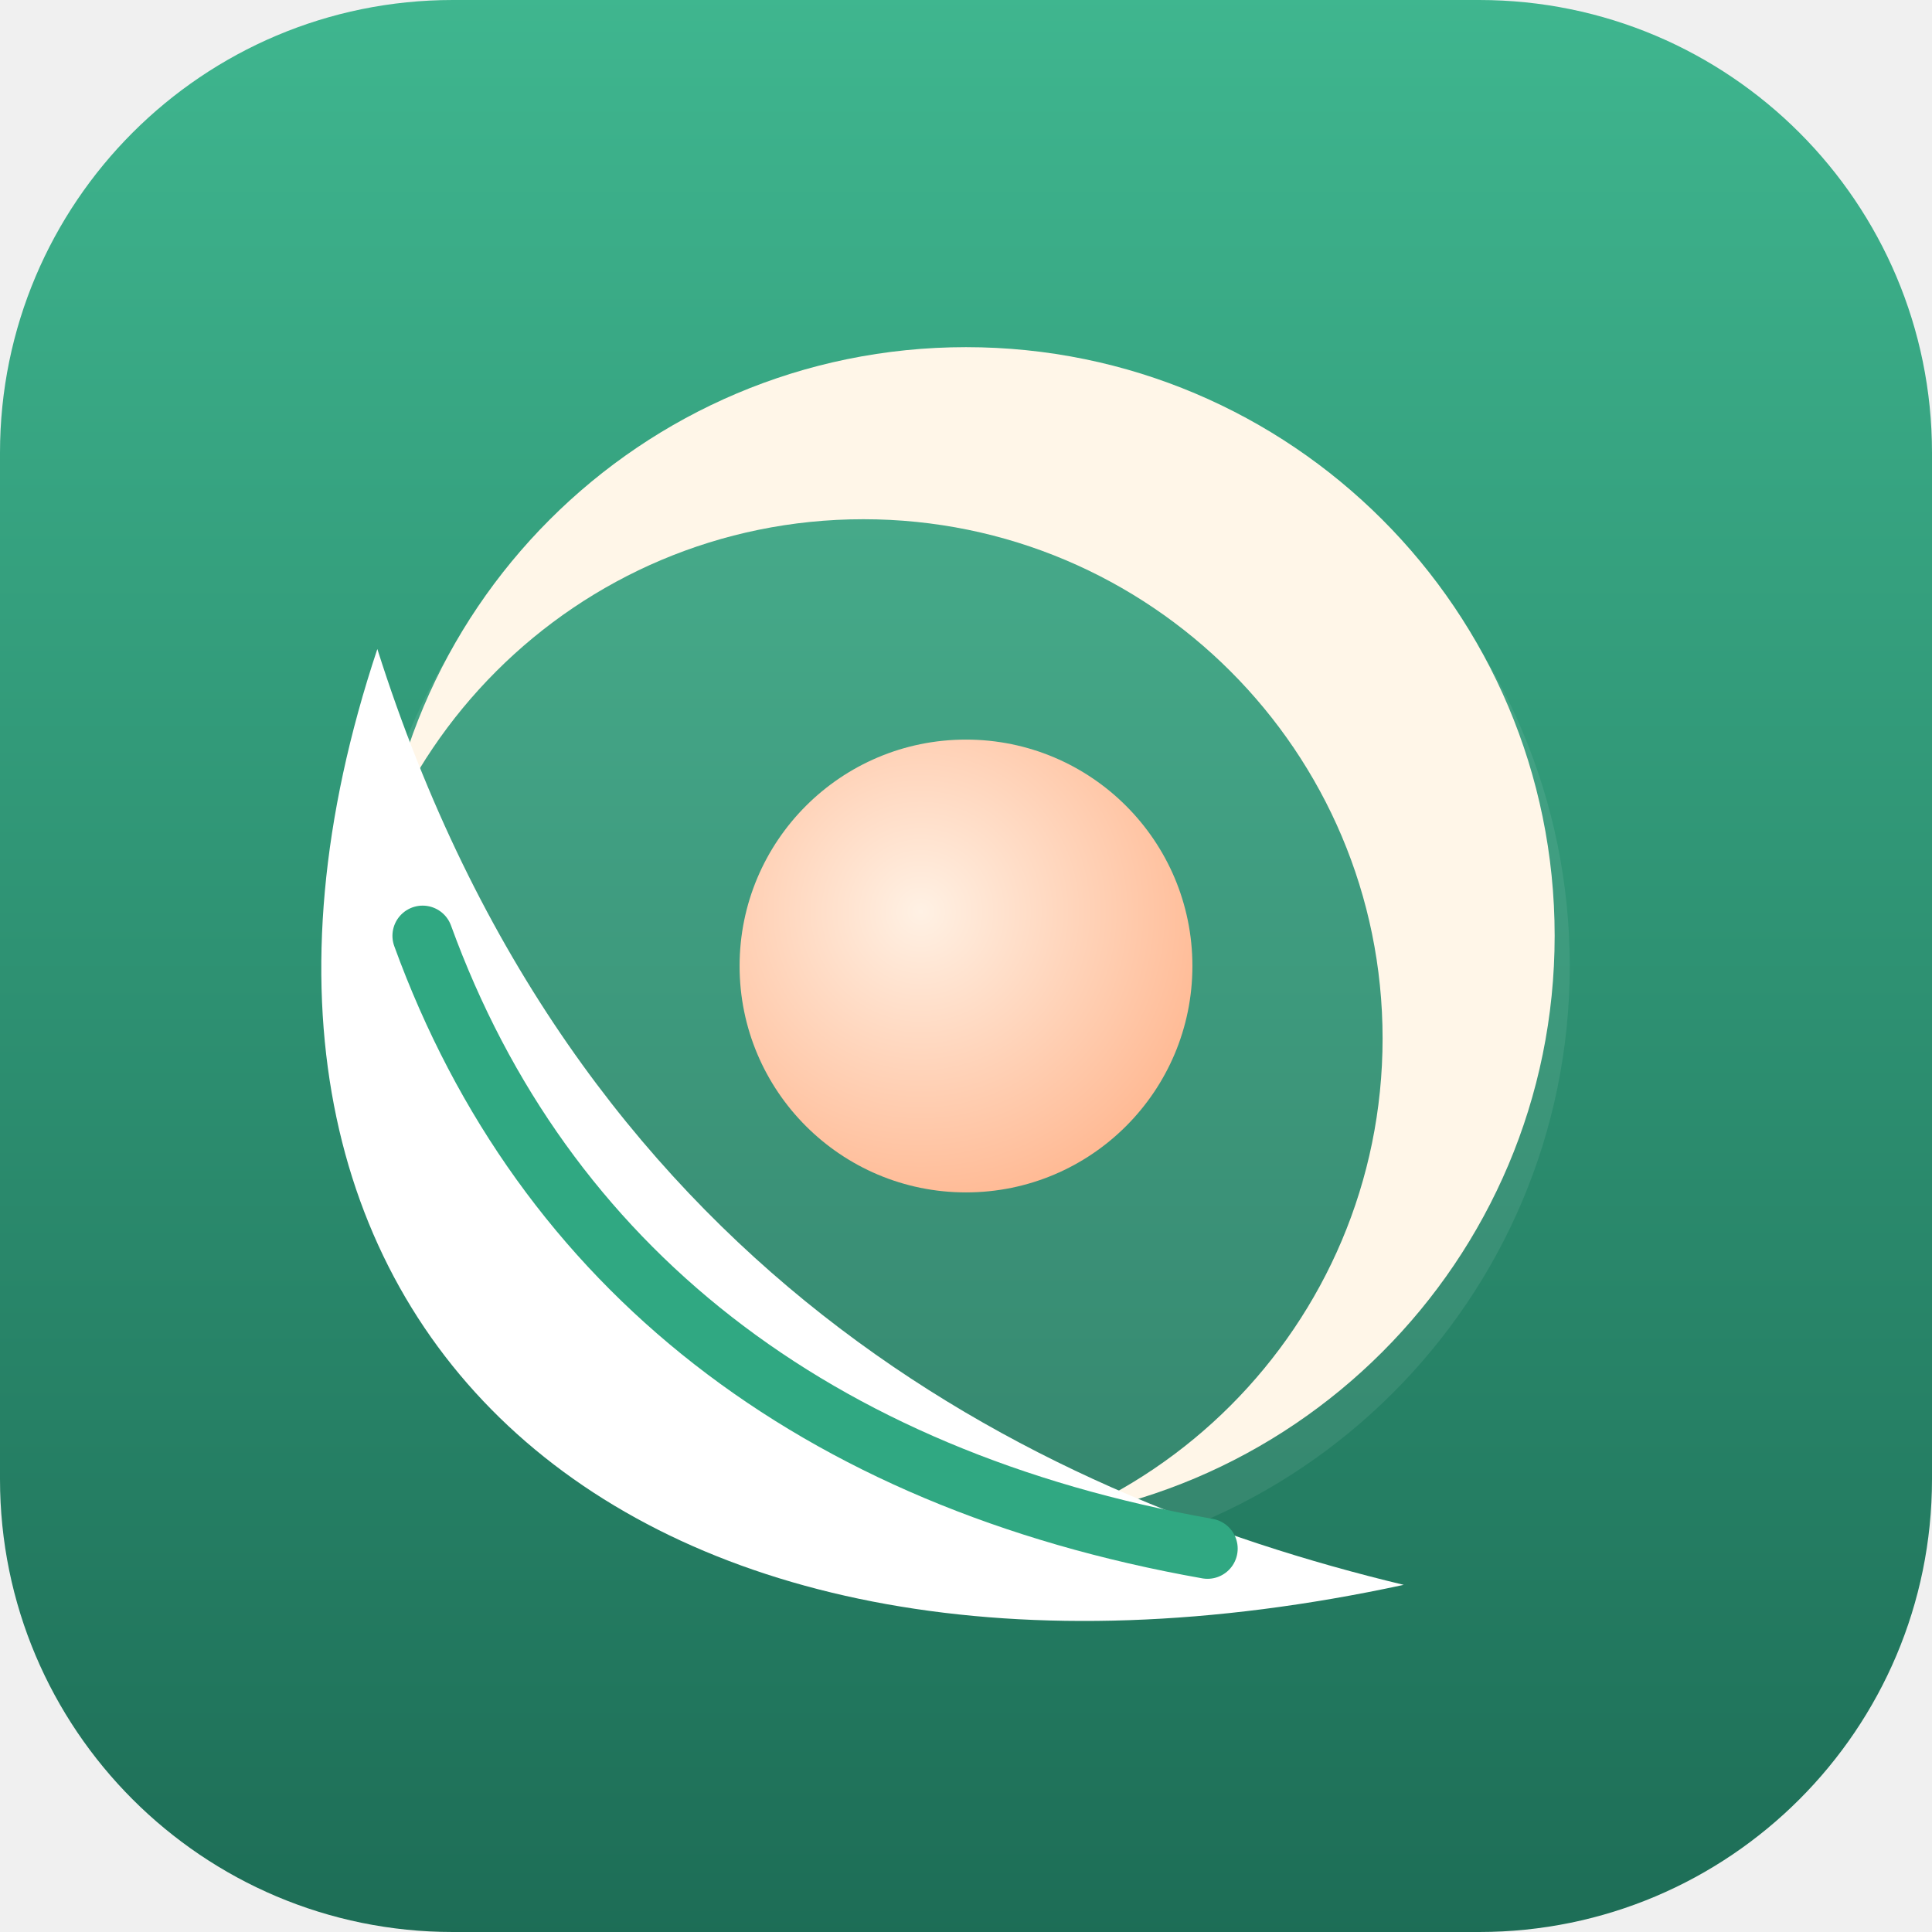
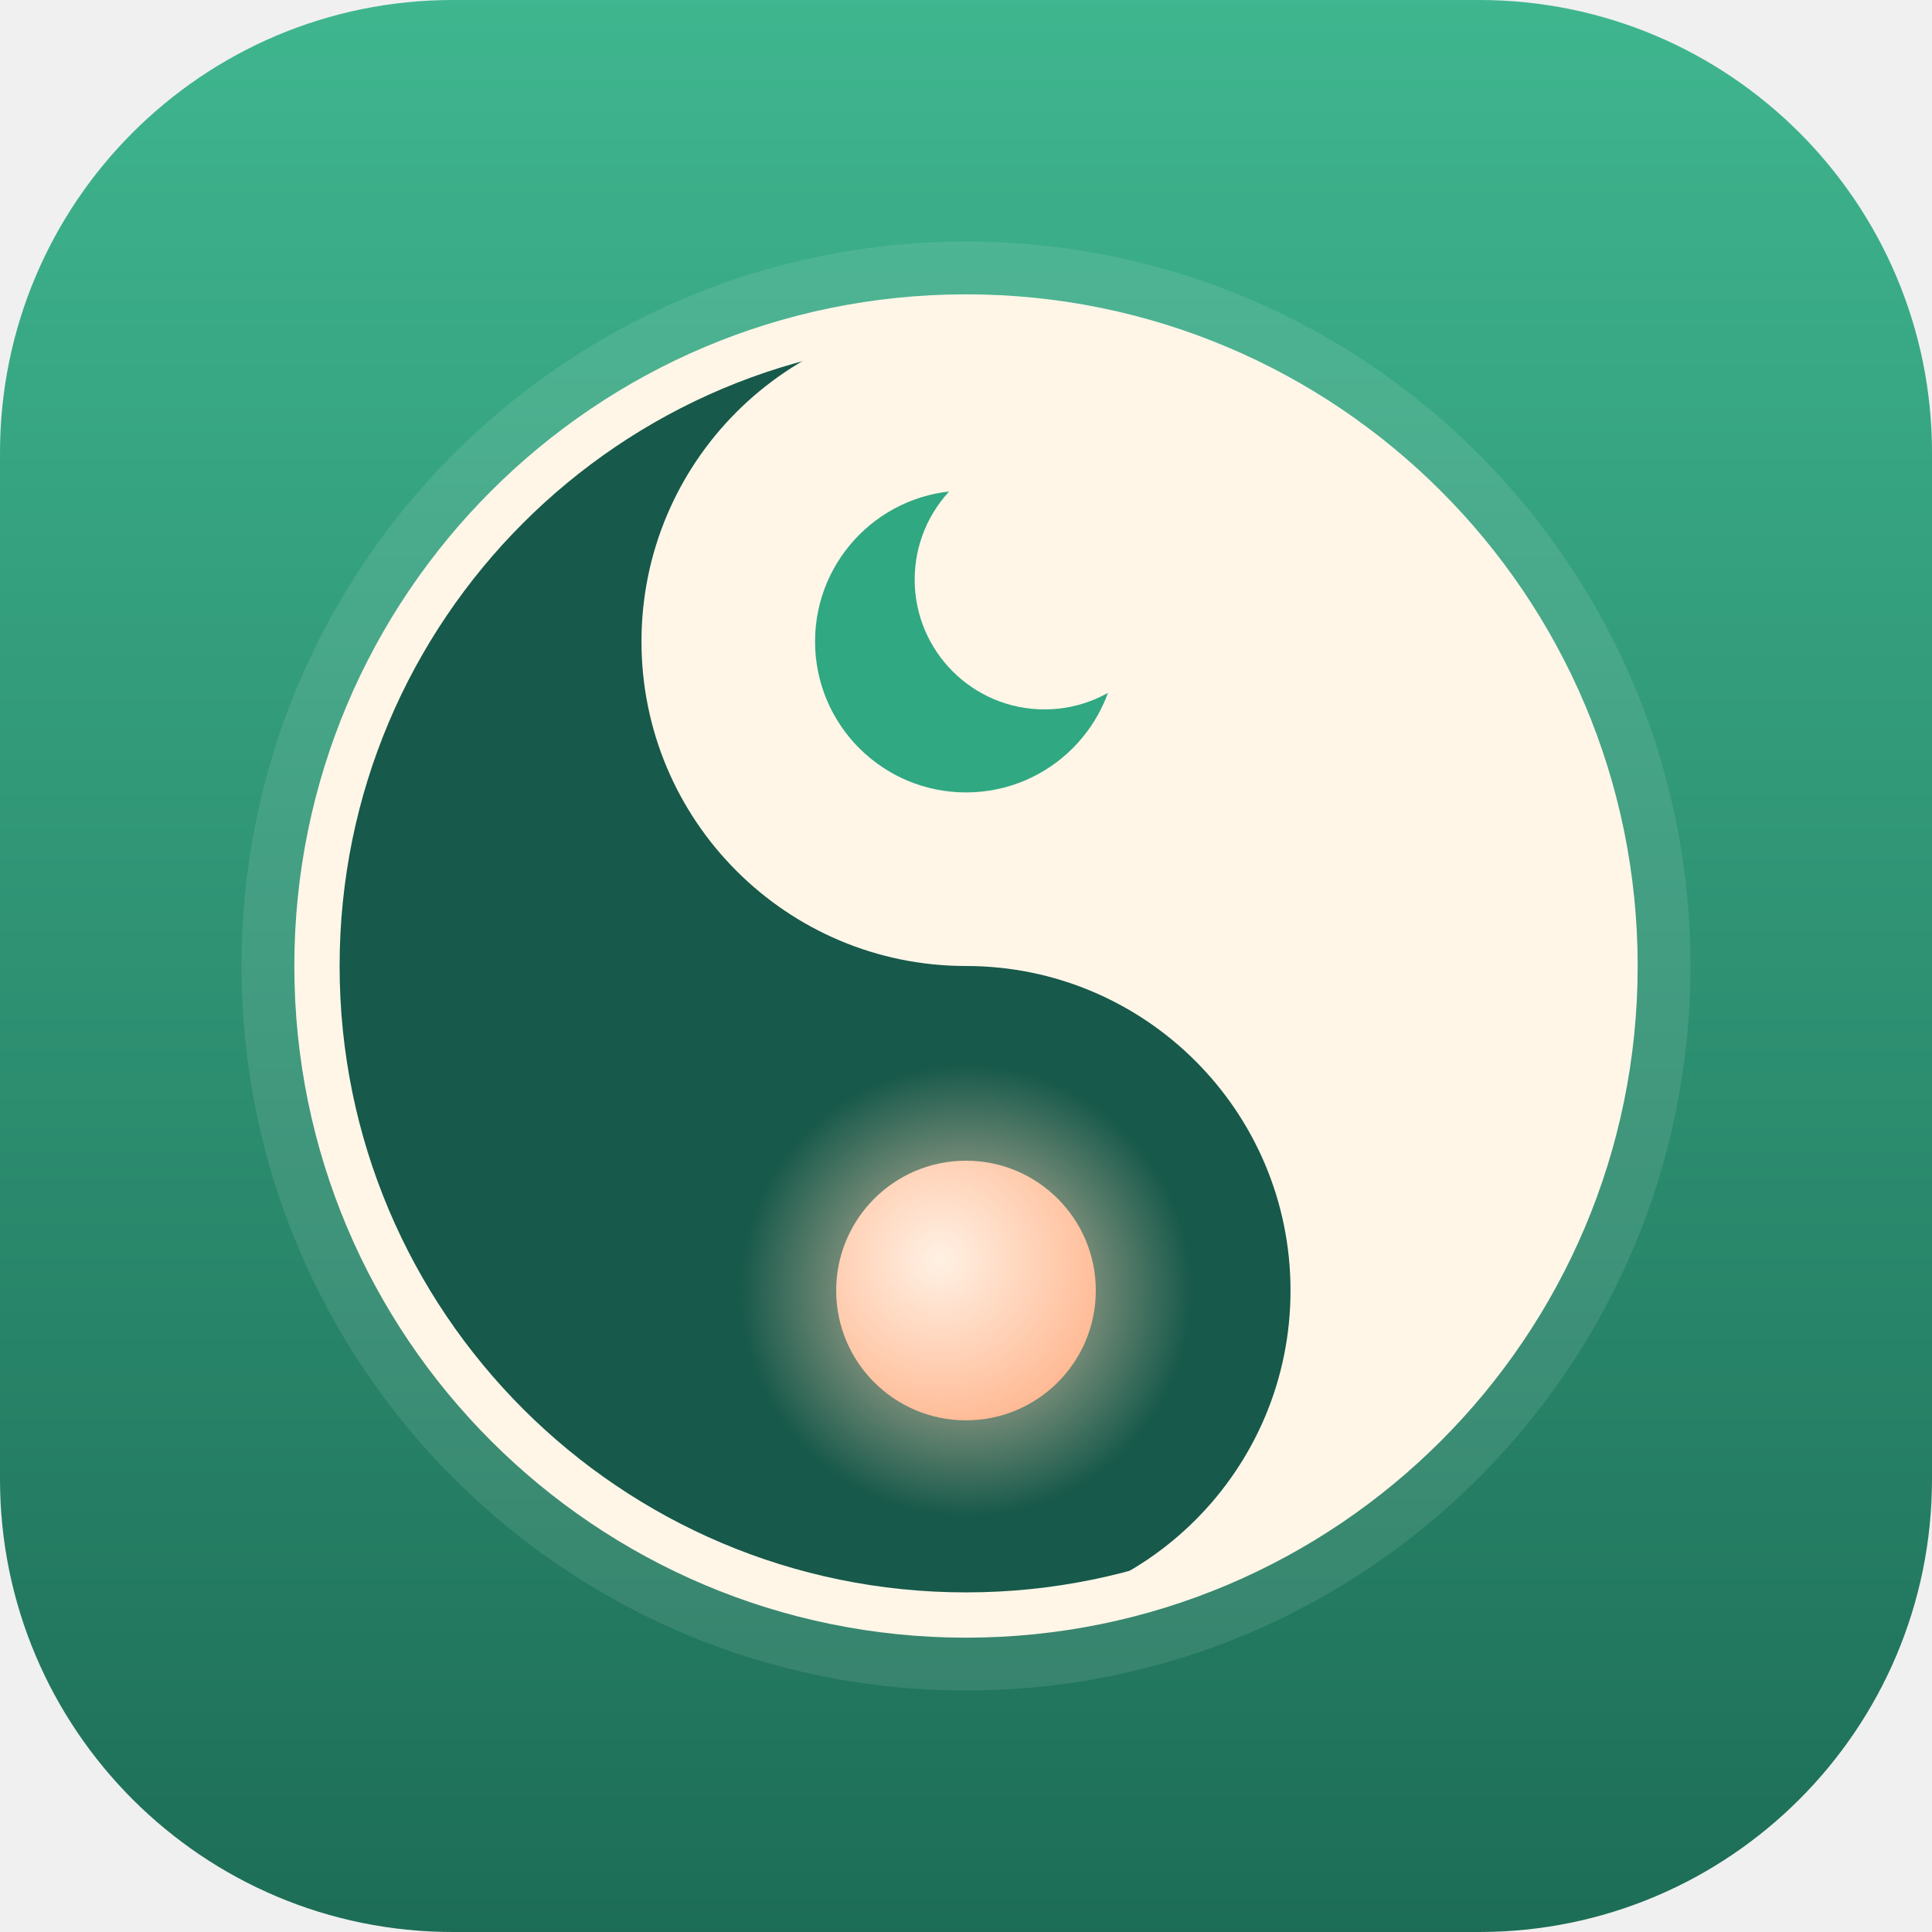
<svg xmlns="http://www.w3.org/2000/svg" viewBox="0 0 64 64">
  <defs>
    <linearGradient id="mh-bg" x1="0" y1="0" x2="0" y2="1">
      <stop offset="0" stop-color="#3fb68f" />
      <stop offset="1" stop-color="#1d6d56" />
    </linearGradient>
    <radialGradient id="mh-sun" cx="0.4" cy="0.38" r="0.7">
      <stop offset="0" stop-color="#fff1e4" />
      <stop offset="1" stop-color="#ffb68f" />
    </radialGradient>
+     <radialGradient id="mh-glow" cx="0.5" cy="0.5" r="0.5">
+       <stop offset="0" stop-color="#ffd4ba" stop-opacity=".9" />
+       <stop offset="1" stop-color="#ffd4ba" stop-opacity="0" />
+     </radialGradient>
    <mask id="mh-crescent">
      <rect width="64" height="64" fill="#fff" />
-       <circle cx="28.600" cy="34.400" r="17.200" fill="#000" />
+       <circle cx="34.600" cy="19.200" r="4.300" fill="#000" />
    </mask>
  </defs>
  <rect width="64" height="64" rx="15" fill="url(#mh-bg)" />
-   <circle cx="32" cy="32" r="20" fill="#ffffff" opacity=".08" />
-   <circle cx="32" cy="32" r="7.500" fill="url(#mh-sun)" />
-   <circle cx="32" cy="31" r="19.500" fill="#fff6e8" mask="url(#mh-crescent)" />
-   <path d="M12.500 21.500C5 44 21 58 46.500 52.500C34 49.500 19 42 12.500 21.500Z" fill="#ffffff" />
-   <path d="M14 31C18 42 27 49 40 51.300" fill="none" stroke="#30a882" stroke-width="2" stroke-linecap="round" />
+   <circle cx="32" cy="32" r="24" fill="#ffffff" opacity=".1" />
+   <circle cx="32" cy="32" r="21.500" fill="#fff6e8" />
+   <path d="M32 10.500A21.500 21.500 0 0 0 32 53.500A10.750 10.750 0 0 0 32 32A10.750 10.750 0 0 1 32 10.500Z" fill="#17594a" />
+   <circle cx="32" cy="32" r="21.500" fill="none" stroke="#fff6e8" stroke-width="1.500" />
+   <circle cx="32" cy="42.750" r="7.500" fill="url(#mh-glow)" />
+   <circle cx="32" cy="42.750" r="4.300" fill="url(#mh-sun)" />
+   <circle cx="32" cy="21.250" r="5" fill="#30a882" mask="url(#mh-crescent)" />
</svg>
